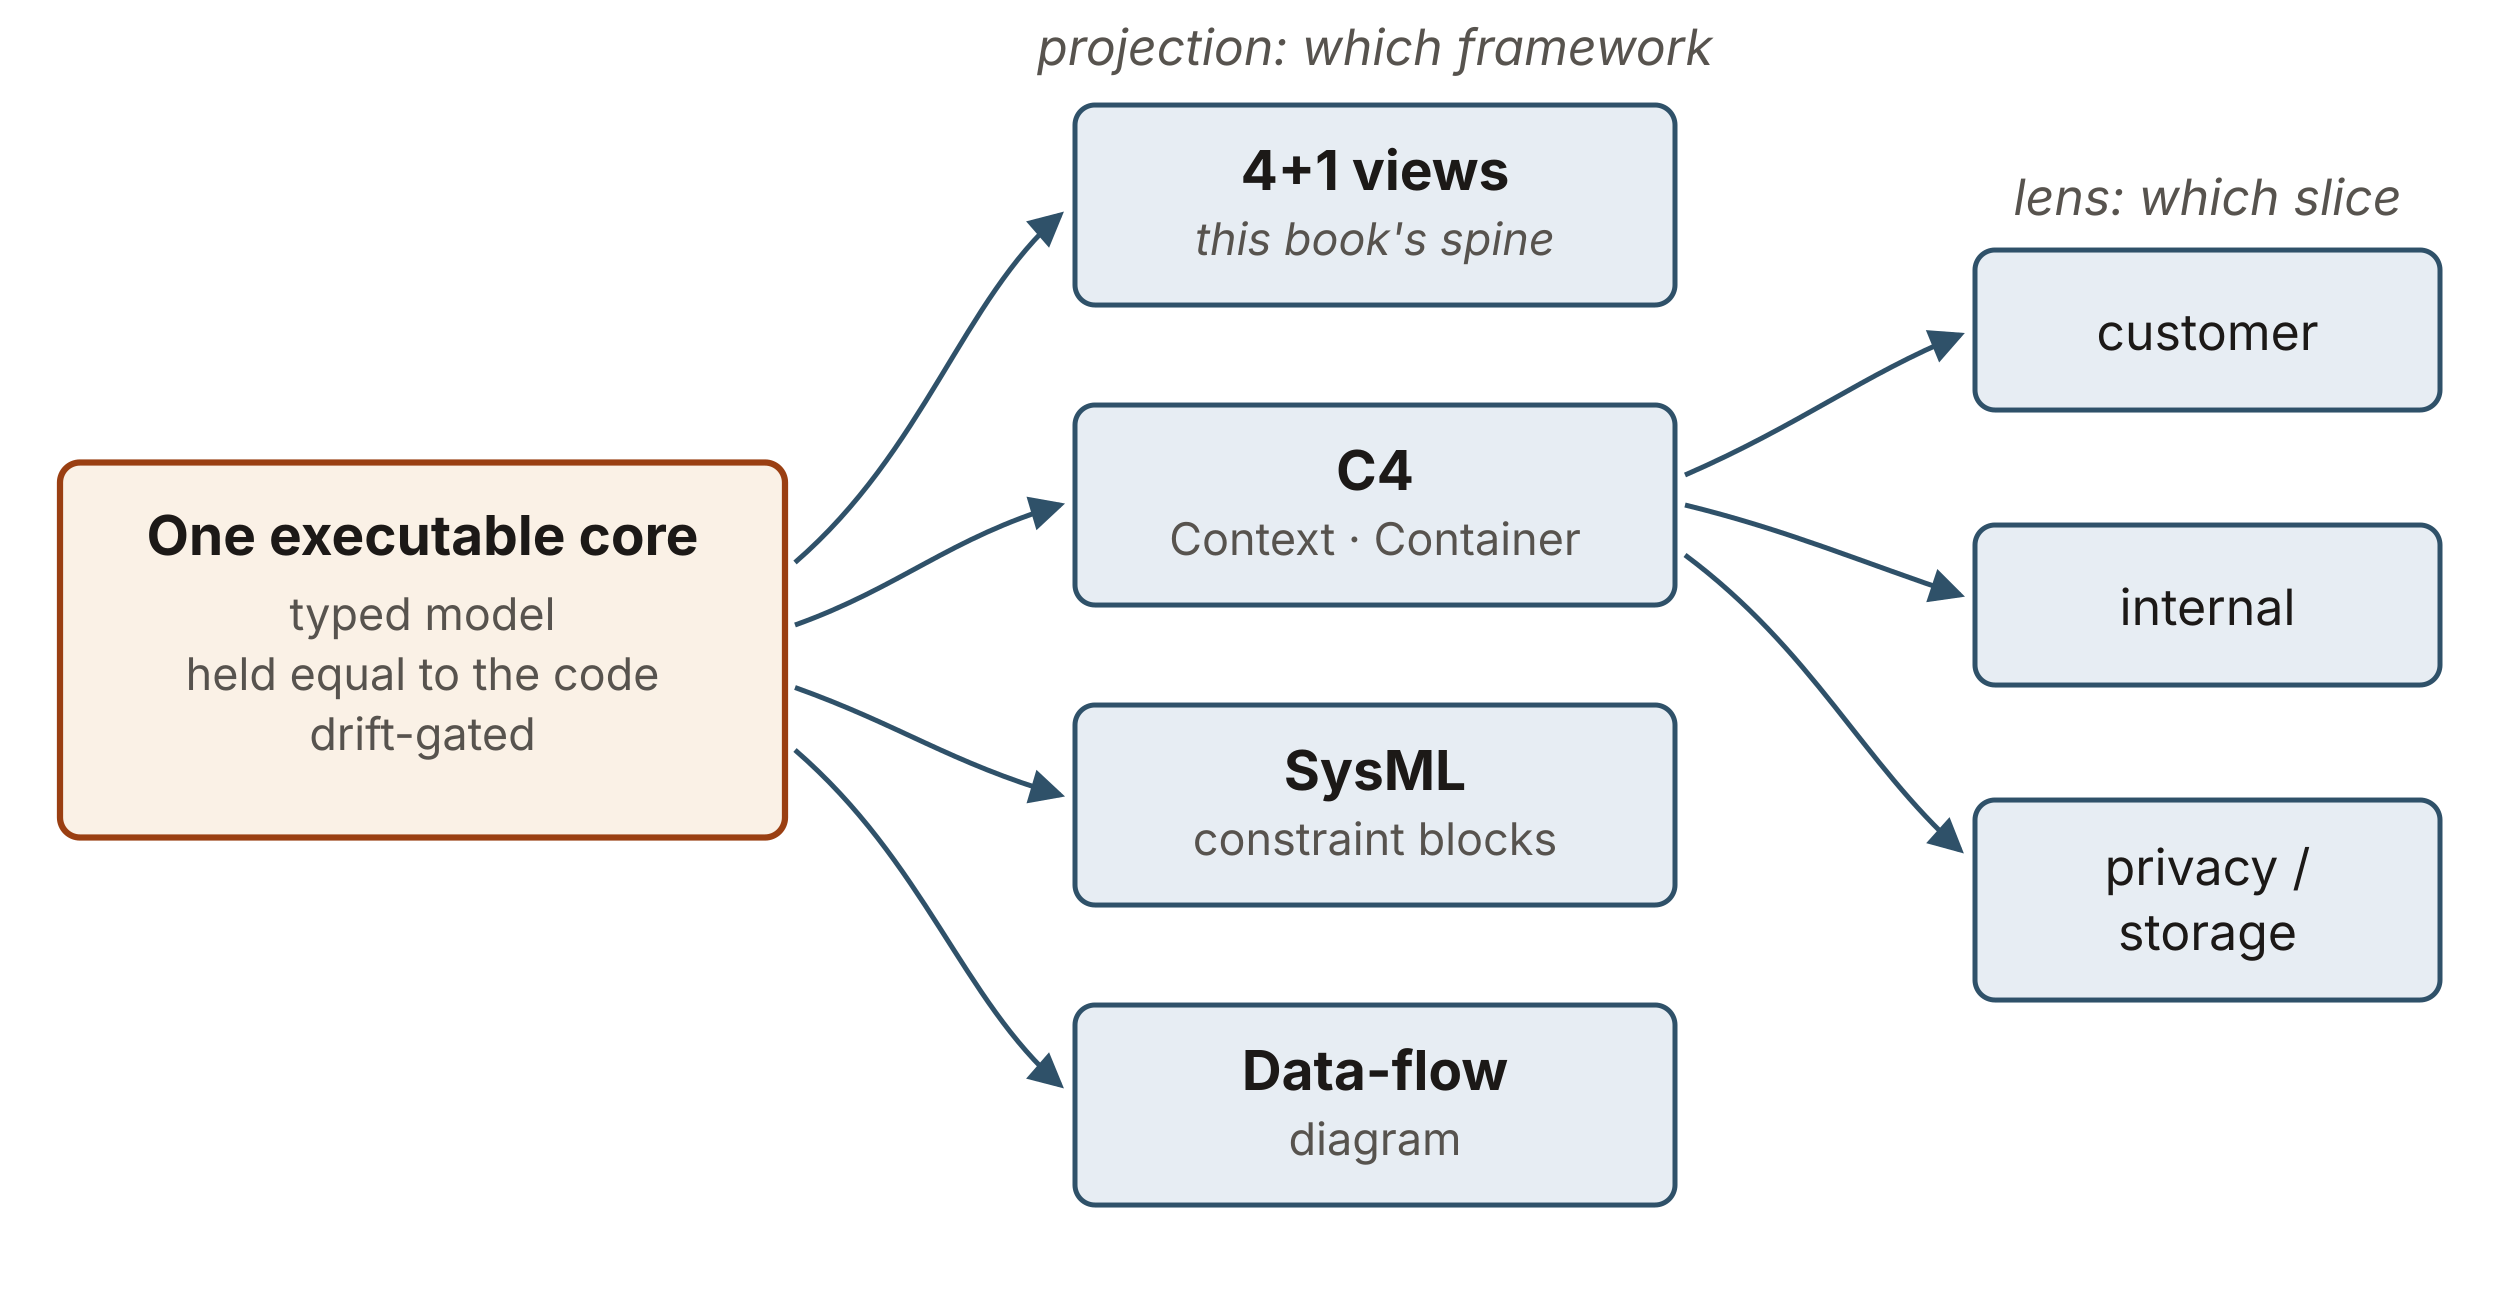
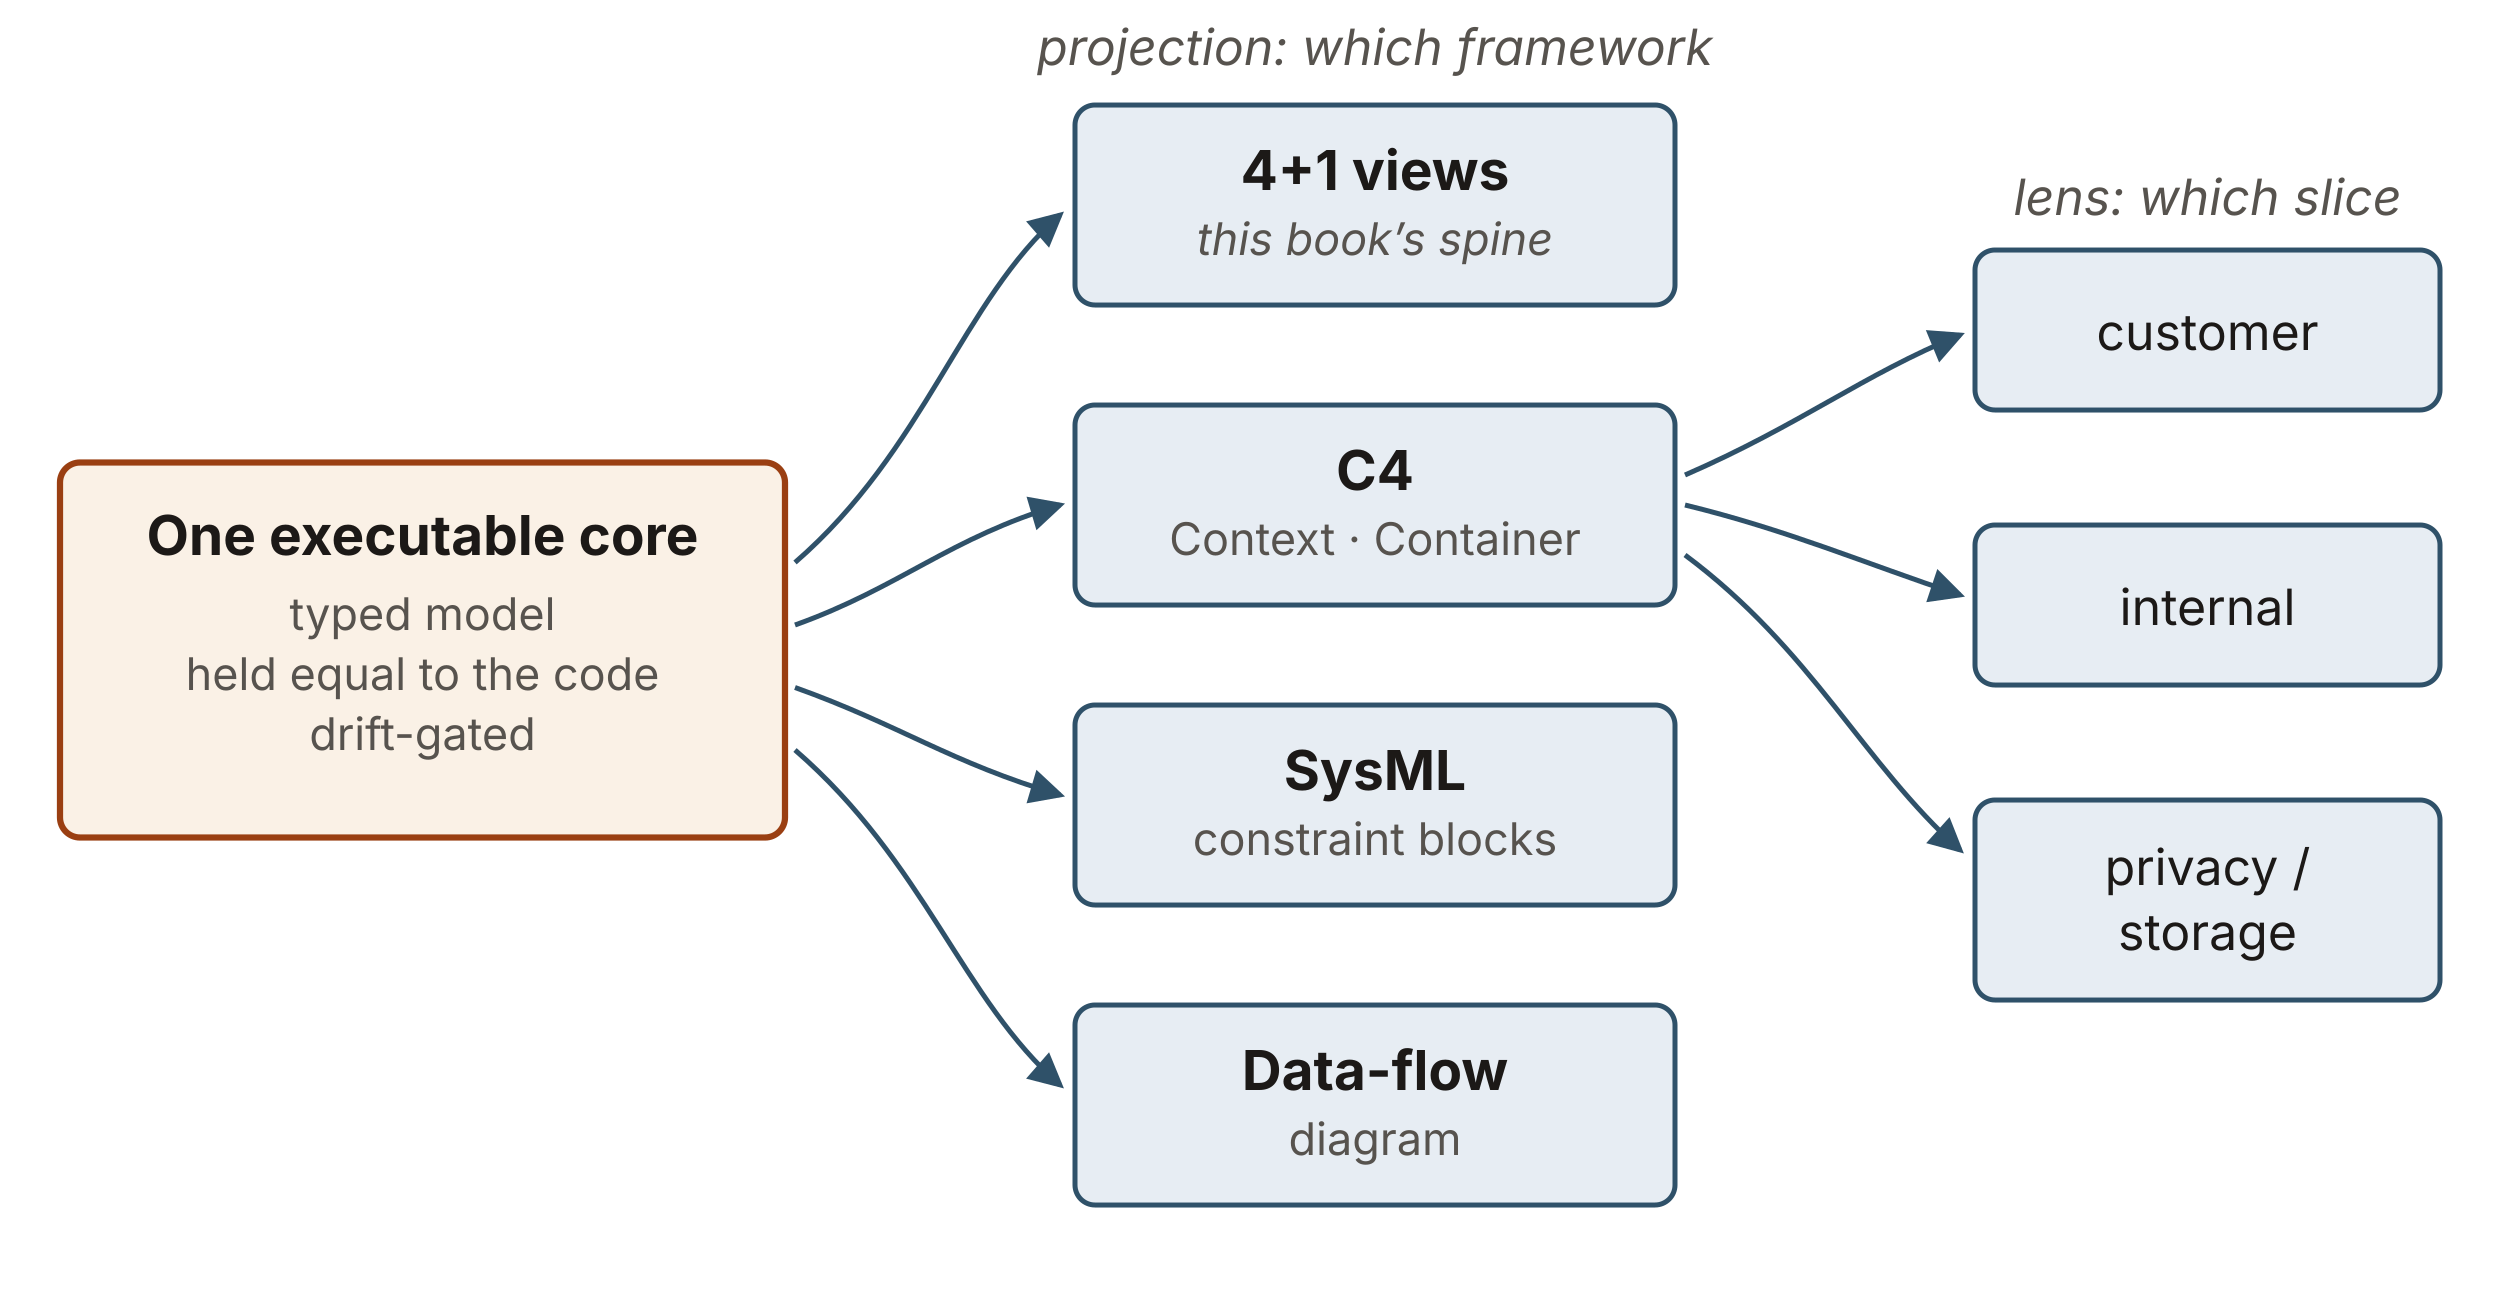
<svg xmlns="http://www.w3.org/2000/svg" viewBox="0 0 1000 520" width="1000" height="520" role="group" aria-labelledby="paTitle paDesc" font-family="'Source Sans 3', -apple-system, 'Segoe UI', sans-serif">
  <defs>
    <marker id="pa-ah" viewBox="0 0 10 10" refX="8.5" refY="5" markerWidth="7" markerHeight="7" orient="auto-start-reverse">
      <path d="M0,0 L10,5 L0,10 z" fill="#2f5169" />
    </marker>
  </defs>
  <text x="550" y="26" text-anchor="middle" font-size="20" font-style="italic" fill="#57534e">projection: which framework</text>
  <text x="883" y="86" text-anchor="middle" font-size="20" font-style="italic" fill="#57534e">lens: which slice</text>
  <rect x="24" y="185" width="290" height="150" rx="8" fill="#faf1e6" stroke="#9a3f12" stroke-width="2.5" />
  <text x="169" y="222" text-anchor="middle" font-size="22" font-weight="700" fill="#1c1917">One executable core</text>
  <text x="169" y="252" text-anchor="middle" font-size="18" fill="#57534e">typed model</text>
  <text x="169" y="276" text-anchor="middle" font-size="18" fill="#57534e">held equal to the code</text>
  <text x="169" y="300" text-anchor="middle" font-size="18" fill="#57534e">drift-gated</text>
  <g stroke="#2f5169" stroke-width="2" fill="none">
    <path d="M318,225 C370,180 385,120 424,86" marker-end="url(#pa-ah)" />
    <path d="M318,250 C360,235 380,215 424,202" marker-end="url(#pa-ah)" />
    <path d="M318,275 C360,290 380,305 424,318" marker-end="url(#pa-ah)" />
    <path d="M318,300 C370,345 385,400 424,434" marker-end="url(#pa-ah)" />
  </g>
  <g>
    <rect x="430" y="42" width="240" height="80" rx="8" fill="#e7edf3" stroke="#2f5169" stroke-width="2" />
    <text x="550" y="76" text-anchor="middle" font-size="22" font-weight="700" fill="#1c1917">4+1 views</text>
-     <text x="550" y="102" text-anchor="middle" font-size="18" font-style="italic" fill="#57534e">this book's spine</text>
+     <text x="550" y="102" text-anchor="middle" font-size="18" font-style="italic" fill="#57534e">this book’s spine</text>
    <rect x="430" y="162" width="240" height="80" rx="8" fill="#e7edf3" stroke="#2f5169" stroke-width="2" />
    <text x="550" y="196" text-anchor="middle" font-size="22" font-weight="700" fill="#1c1917">C4</text>
    <text x="550" y="222" text-anchor="middle" font-size="18" fill="#57534e">Context · Container</text>
    <rect x="430" y="282" width="240" height="80" rx="8" fill="#e7edf3" stroke="#2f5169" stroke-width="2" />
    <text x="550" y="316" text-anchor="middle" font-size="22" font-weight="700" fill="#1c1917">SysML</text>
    <text x="550" y="342" text-anchor="middle" font-size="18" fill="#57534e">constraint blocks</text>
    <rect x="430" y="402" width="240" height="80" rx="8" fill="#e7edf3" stroke="#2f5169" stroke-width="2" />
    <text x="550" y="436" text-anchor="middle" font-size="22" font-weight="700" fill="#1c1917">Data-flow</text>
    <text x="550" y="462" text-anchor="middle" font-size="18" fill="#57534e">diagram</text>
  </g>
  <g stroke="#2f5169" stroke-width="2" fill="none">
    <path d="M674,190 C720,170 745,150 784,134" marker-end="url(#pa-ah)" />
    <path d="M674,202 C715,212 745,225 784,238" marker-end="url(#pa-ah)" />
    <path d="M674,222 C725,260 745,305 784,340" marker-end="url(#pa-ah)" />
  </g>
  <g>
    <rect x="790" y="100" width="186" height="64" rx="8" fill="#e7edf3" stroke="#2f5169" stroke-width="2" />
    <text x="883" y="140" text-anchor="middle" font-size="20" fill="#1c1917">customer</text>
    <rect x="790" y="210" width="186" height="64" rx="8" fill="#e7edf3" stroke="#2f5169" stroke-width="2" />
    <text x="883" y="250" text-anchor="middle" font-size="20" fill="#1c1917">internal</text>
    <rect x="790" y="320" width="186" height="80" rx="8" fill="#e7edf3" stroke="#2f5169" stroke-width="2" />
    <text x="883" y="354" text-anchor="middle" font-size="20" fill="#1c1917">privacy /</text>
    <text x="883" y="380" text-anchor="middle" font-size="20" fill="#1c1917">storage</text>
  </g>
</svg>
